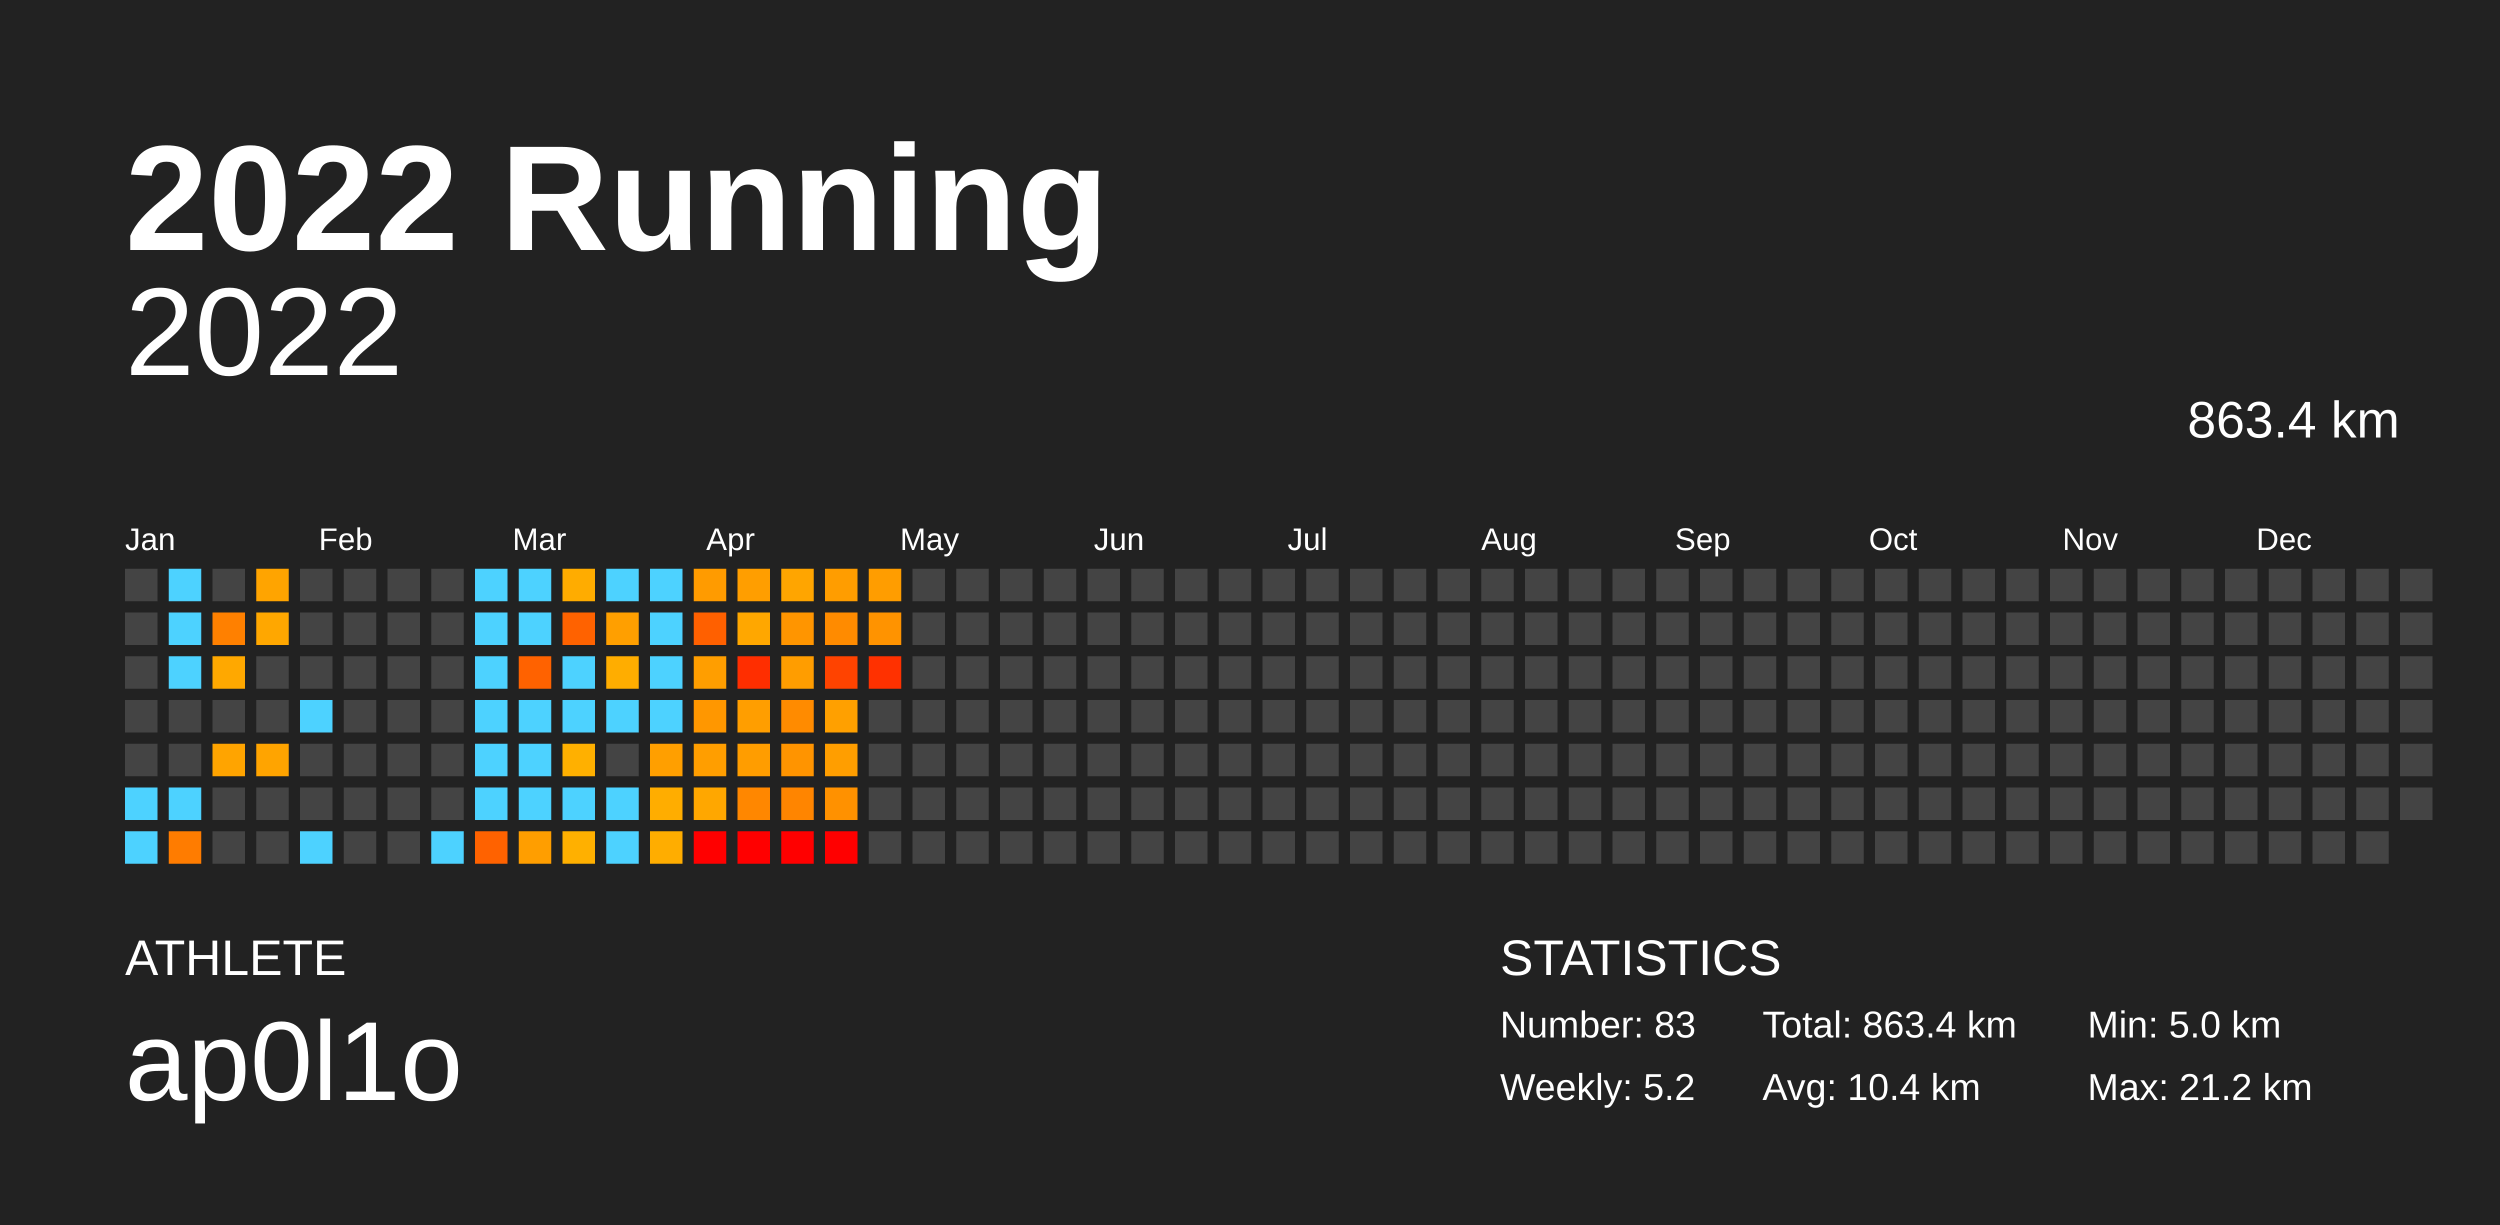
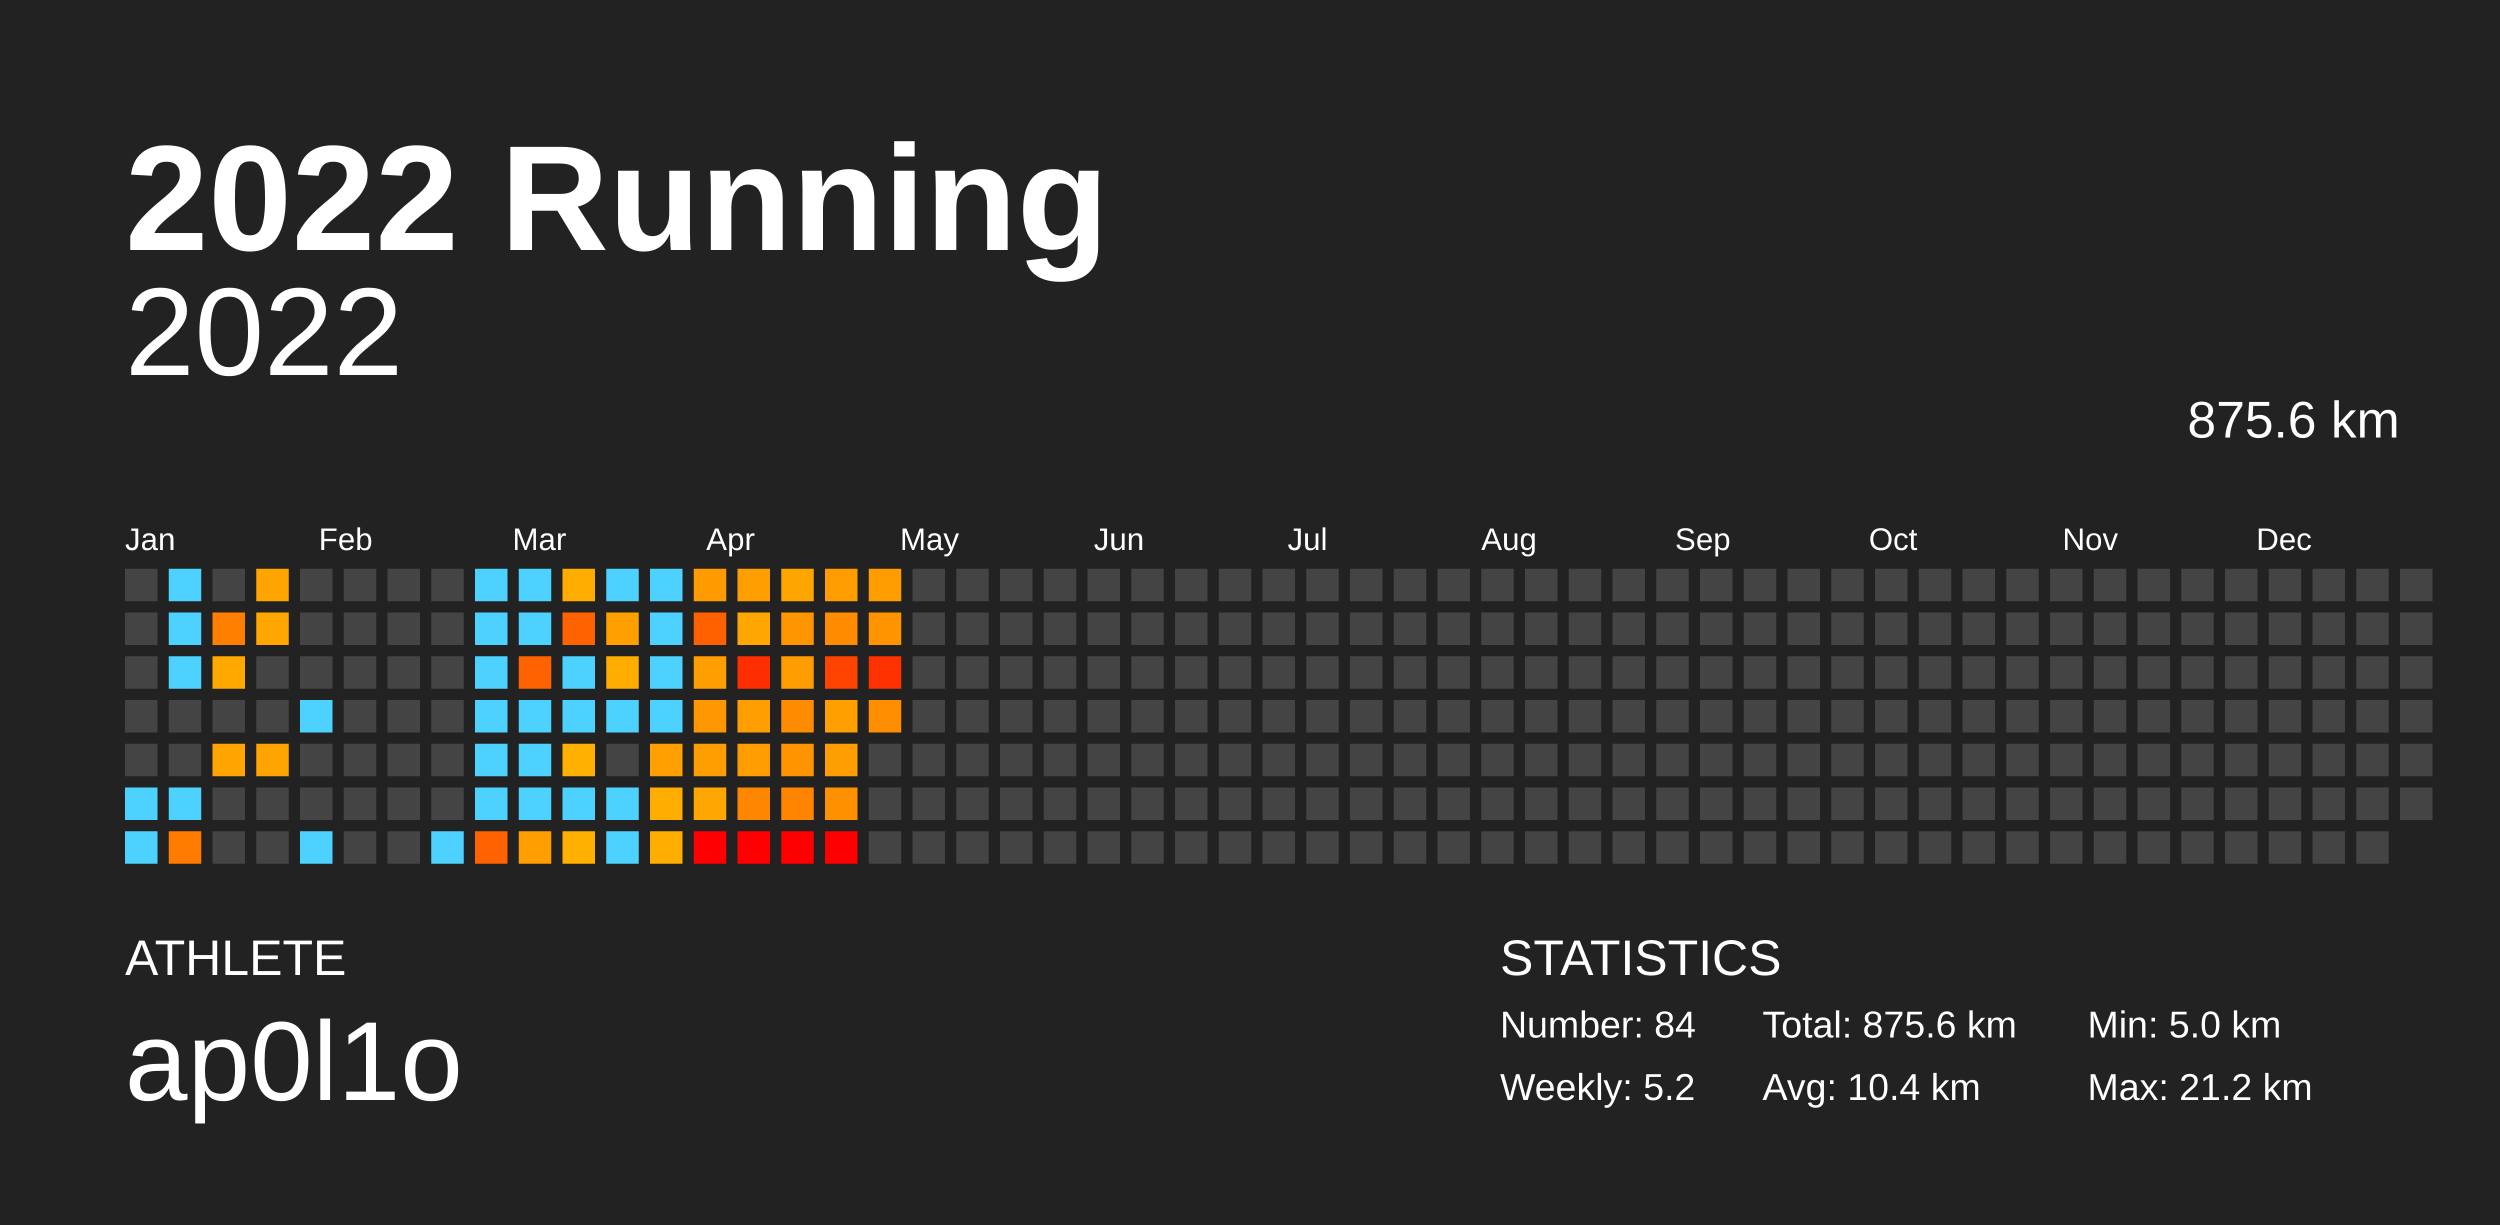
<svg xmlns="http://www.w3.org/2000/svg" baseProfile="full" height="98mm" version="1.1" viewBox="0,0,200,98" width="200mm">
  <defs />
  <rect fill="#222222" height="98" width="200" x="0" y="0" />
  <text fill="#FFFFFF" style="font-size:12px; font-family:Arial; font-weight:bold;" x="10" y="20">2022 Running</text>
  <text fill="#FFFFFF" style="font-size:4px; font-family:Arial" x="10" y="78">ATHLETE</text>
  <text fill="#FFFFFF" style="font-size:9px; font-family:Arial" x="10" y="88">ap0l1o</text>
  <text fill="#FFFFFF" style="font-size:4px; font-family:Arial" x="120" y="78">STATISTICS</text>
-   <text fill="#FFFFFF" style="font-size:3px; font-family:Arial" x="120" y="83">Number: 83</text>
+   <text fill="#FFFFFF" style="font-size:3px; font-family:Arial" x="120" y="83">Number: 84</text>
  <text fill="#FFFFFF" style="font-size:3px; font-family:Arial" x="120" y="88">Weekly: 5.2</text>
-   <text fill="#FFFFFF" style="font-size:3px; font-family:Arial" x="141" y="83">Total: 863.4 km</text>
+   <text fill="#FFFFFF" style="font-size:3px; font-family:Arial" x="141" y="83">Total: 875.6 km</text>
  <text fill="#FFFFFF" style="font-size:3px; font-family:Arial" x="141" y="88">Avg: 10.4 km</text>
  <text fill="#FFFFFF" style="font-size:3px; font-family:Arial" x="167" y="83">Min: 5.0 km</text>
  <text fill="#FFFFFF" style="font-size:3px; font-family:Arial" x="167" y="88">Max: 21.2 km</text>
  <text alignment-baseline="hanging" fill="#FFFFFF" style="font-size:10.0px; font-family:Arial;" x="10" y="30">2022</text>
-   <text alignment-baseline="hanging" fill="#FFFFFF" style="font-size:4.125px; font-family:Arial;" x="175" y="35">863.4 km</text>
+   <text alignment-baseline="hanging" fill="#FFFFFF" style="font-size:4.125px; font-family:Arial;" x="175" y="35">875.6 km</text>
  <text fill="#FFFFFF" style="font-size:2.5px; font-family:Arial" x="10.0" y="44">Jan</text>
  <text fill="#FFFFFF" style="font-size:2.5px; font-family:Arial" x="25.5" y="44">Feb</text>
  <text fill="#FFFFFF" style="font-size:2.5px; font-family:Arial" x="41.0" y="44">Mar</text>
  <text fill="#FFFFFF" style="font-size:2.5px; font-family:Arial" x="56.5" y="44">Apr</text>
  <text fill="#FFFFFF" style="font-size:2.5px; font-family:Arial" x="72.0" y="44">May</text>
  <text fill="#FFFFFF" style="font-size:2.5px; font-family:Arial" x="87.5" y="44">Jun</text>
  <text fill="#FFFFFF" style="font-size:2.5px; font-family:Arial" x="103.0" y="44">Jul</text>
  <text fill="#FFFFFF" style="font-size:2.5px; font-family:Arial" x="118.5" y="44">Aug</text>
  <text fill="#FFFFFF" style="font-size:2.5px; font-family:Arial" x="134.0" y="44">Sep</text>
  <text fill="#FFFFFF" style="font-size:2.5px; font-family:Arial" x="149.5" y="44">Oct</text>
  <text fill="#FFFFFF" style="font-size:2.5px; font-family:Arial" x="165.0" y="44">Nov</text>
  <text fill="#FFFFFF" style="font-size:2.5px; font-family:Arial" x="180.5" y="44">Dec</text>
  <rect fill="#444444" height="2.6" width="2.6" x="10.0" y="45.5" />
  <rect fill="#444444" height="2.6" width="2.6" x="10.0" y="49.0" />
  <rect fill="#444444" height="2.6" width="2.6" x="10.0" y="52.5" />
  <rect fill="#444444" height="2.6" width="2.6" x="10.0" y="56.0" />
  <rect fill="#444444" height="2.6" width="2.6" x="10.0" y="59.5" />
  <rect fill="#4dd2ff" height="2.6" width="2.6" x="10.0" y="63.0" />
  <rect fill="#4dd2ff" height="2.6" width="2.6" x="10.0" y="66.5" />
  <rect fill="#4dd2ff" height="2.6" width="2.6" x="13.5" y="45.5" />
  <rect fill="#4dd2ff" height="2.6" width="2.6" x="13.5" y="49.0" />
  <rect fill="#4dd2ff" height="2.6" width="2.6" x="13.5" y="52.5" />
  <rect fill="#444444" height="2.6" width="2.6" x="13.5" y="56.0" />
  <rect fill="#444444" height="2.6" width="2.6" x="13.5" y="59.5" />
  <rect fill="#4dd2ff" height="2.6" width="2.6" x="13.5" y="63.0" />
  <rect fill="#ff7c00" height="2.6" width="2.6" x="13.5" y="66.5" />
  <rect fill="#444444" height="2.6" width="2.6" x="17.0" y="45.5" />
  <rect fill="#ff8000" height="2.6" width="2.6" x="17.0" y="49.0" />
  <rect fill="#ffa800" height="2.6" width="2.6" x="17.0" y="52.5" />
  <rect fill="#444444" height="2.6" width="2.6" x="17.0" y="56.0" />
  <rect fill="#ffa400" height="2.6" width="2.6" x="17.0" y="59.5" />
  <rect fill="#444444" height="2.6" width="2.6" x="17.0" y="63.0" />
  <rect fill="#444444" height="2.6" width="2.6" x="17.0" y="66.5" />
  <rect fill="#ffa400" height="2.6" width="2.6" x="20.5" y="45.5" />
  <rect fill="#ffa700" height="2.6" width="2.6" x="20.5" y="49.0" />
  <rect fill="#444444" height="2.6" width="2.6" x="20.5" y="52.5" />
  <rect fill="#444444" height="2.6" width="2.6" x="20.5" y="56.0" />
  <rect fill="#ffa400" height="2.6" width="2.6" x="20.5" y="59.5" />
  <rect fill="#444444" height="2.6" width="2.6" x="20.5" y="63.0" />
  <rect fill="#444444" height="2.6" width="2.6" x="20.5" y="66.5" />
  <rect fill="#444444" height="2.6" width="2.6" x="24.0" y="45.5" />
  <rect fill="#444444" height="2.6" width="2.6" x="24.0" y="49.0" />
  <rect fill="#444444" height="2.6" width="2.6" x="24.0" y="52.5" />
  <rect fill="#4dd2ff" height="2.6" width="2.6" x="24.0" y="56.0" />
  <rect fill="#444444" height="2.6" width="2.6" x="24.0" y="59.5" />
  <rect fill="#444444" height="2.6" width="2.6" x="24.0" y="63.0" />
  <rect fill="#4dd2ff" height="2.6" width="2.6" x="24.0" y="66.5" />
  <rect fill="#444444" height="2.6" width="2.6" x="27.5" y="45.5" />
  <rect fill="#444444" height="2.6" width="2.6" x="27.5" y="49.0" />
  <rect fill="#444444" height="2.6" width="2.6" x="27.5" y="52.5" />
  <rect fill="#444444" height="2.6" width="2.6" x="27.5" y="56.0" />
  <rect fill="#444444" height="2.6" width="2.6" x="27.5" y="59.5" />
  <rect fill="#444444" height="2.6" width="2.6" x="27.5" y="63.0" />
  <rect fill="#444444" height="2.6" width="2.6" x="27.5" y="66.5" />
  <rect fill="#444444" height="2.6" width="2.6" x="31.0" y="45.5" />
  <rect fill="#444444" height="2.6" width="2.6" x="31.0" y="49.0" />
  <rect fill="#444444" height="2.6" width="2.6" x="31.0" y="52.5" />
  <rect fill="#444444" height="2.6" width="2.6" x="31.0" y="56.0" />
  <rect fill="#444444" height="2.6" width="2.6" x="31.0" y="59.5" />
  <rect fill="#444444" height="2.6" width="2.6" x="31.0" y="63.0" />
  <rect fill="#444444" height="2.6" width="2.6" x="31.0" y="66.5" />
  <rect fill="#444444" height="2.6" width="2.6" x="34.5" y="45.5" />
  <rect fill="#444444" height="2.6" width="2.6" x="34.5" y="49.0" />
  <rect fill="#444444" height="2.6" width="2.6" x="34.5" y="52.5" />
  <rect fill="#444444" height="2.6" width="2.6" x="34.5" y="56.0" />
  <rect fill="#444444" height="2.6" width="2.6" x="34.5" y="59.5" />
  <rect fill="#444444" height="2.6" width="2.6" x="34.5" y="63.0" />
  <rect fill="#4dd2ff" height="2.6" width="2.6" x="34.5" y="66.5" />
  <rect fill="#4dd2ff" height="2.6" width="2.6" x="38.0" y="45.5" />
  <rect fill="#4dd2ff" height="2.6" width="2.6" x="38.0" y="49.0" />
  <rect fill="#4dd2ff" height="2.6" width="2.6" x="38.0" y="52.5" />
  <rect fill="#4dd2ff" height="2.6" width="2.6" x="38.0" y="56.0" />
  <rect fill="#4dd2ff" height="2.6" width="2.6" x="38.0" y="59.5" />
  <rect fill="#4dd2ff" height="2.6" width="2.6" x="38.0" y="63.0" />
  <rect fill="#ff6200" height="2.6" width="2.6" x="38.0" y="66.5" />
  <rect fill="#4dd2ff" height="2.6" width="2.6" x="41.5" y="45.5" />
  <rect fill="#4dd2ff" height="2.6" width="2.6" x="41.5" y="49.0" />
  <rect fill="#ff6200" height="2.6" width="2.6" x="41.5" y="52.5" />
  <rect fill="#4dd2ff" height="2.6" width="2.6" x="41.5" y="56.0" />
  <rect fill="#4dd2ff" height="2.6" width="2.6" x="41.5" y="59.5" />
  <rect fill="#4dd2ff" height="2.6" width="2.6" x="41.5" y="63.0" />
  <rect fill="#ff9e00" height="2.6" width="2.6" x="41.5" y="66.5" />
  <rect fill="#ffac00" height="2.6" width="2.6" x="45.0" y="45.5" />
  <rect fill="#ff6200" height="2.6" width="2.6" x="45.0" y="49.0" />
  <rect fill="#4dd2ff" height="2.6" width="2.6" x="45.0" y="52.5" />
  <rect fill="#4dd2ff" height="2.6" width="2.6" x="45.0" y="56.0" />
  <rect fill="#ffb000" height="2.6" width="2.6" x="45.0" y="59.5" />
  <rect fill="#4dd2ff" height="2.6" width="2.6" x="45.0" y="63.0" />
  <rect fill="#ffb000" height="2.6" width="2.6" x="45.0" y="66.5" />
  <rect fill="#4dd2ff" height="2.6" width="2.6" x="48.5" y="45.5" />
  <rect fill="#ff9f00" height="2.6" width="2.6" x="48.5" y="49.0" />
  <rect fill="#ffad00" height="2.6" width="2.6" x="48.5" y="52.5" />
  <rect fill="#4dd2ff" height="2.6" width="2.6" x="48.5" y="56.0" />
  <rect fill="#444444" height="2.6" width="2.6" x="48.5" y="59.5" />
  <rect fill="#4dd2ff" height="2.6" width="2.6" x="48.5" y="63.0" />
  <rect fill="#4dd2ff" height="2.6" width="2.6" x="48.5" y="66.5" />
  <rect fill="#4dd2ff" height="2.6" width="2.6" x="52.0" y="45.5" />
  <rect fill="#4dd2ff" height="2.6" width="2.6" x="52.0" y="49.0" />
  <rect fill="#4dd2ff" height="2.6" width="2.6" x="52.0" y="52.5" />
  <rect fill="#4dd2ff" height="2.6" width="2.6" x="52.0" y="56.0" />
  <rect fill="#ff9f00" height="2.6" width="2.6" x="52.0" y="59.5" />
  <rect fill="#ffad00" height="2.6" width="2.6" x="52.0" y="63.0" />
  <rect fill="#ffad00" height="2.6" width="2.6" x="52.0" y="66.5" />
  <rect fill="#ff9b00" height="2.6" width="2.6" x="55.5" y="45.5" />
  <rect fill="#ff6000" height="2.6" width="2.6" x="55.5" y="49.0" />
  <rect fill="#ff9e00" height="2.6" width="2.6" x="55.5" y="52.5" />
  <rect fill="#ff9700" height="2.6" width="2.6" x="55.5" y="56.0" />
  <rect fill="#ff9e00" height="2.6" width="2.6" x="55.5" y="59.5" />
  <rect fill="#ffa700" height="2.6" width="2.6" x="55.5" y="63.0" />
  <rect fill="red" height="2.6" width="2.6" x="55.5" y="66.5" />
  <rect fill="#ff9e00" height="2.6" width="2.6" x="59.0" y="45.5" />
  <rect fill="#ffa700" height="2.6" width="2.6" x="59.0" y="49.0" />
  <rect fill="#ff2e00" height="2.6" width="2.6" x="59.0" y="52.5" />
  <rect fill="#ff9e00" height="2.6" width="2.6" x="59.0" y="56.0" />
  <rect fill="#ff9d00" height="2.6" width="2.6" x="59.0" y="59.5" />
  <rect fill="#ff8700" height="2.6" width="2.6" x="59.0" y="63.0" />
  <rect fill="red" height="2.6" width="2.6" x="59.0" y="66.5" />
  <rect fill="#ffa500" height="2.6" width="2.6" x="62.5" y="45.5" />
  <rect fill="#ff9500" height="2.6" width="2.6" x="62.5" y="49.0" />
  <rect fill="#ff9d00" height="2.6" width="2.6" x="62.5" y="52.5" />
  <rect fill="#ff8b00" height="2.6" width="2.6" x="62.5" y="56.0" />
  <rect fill="#ff9400" height="2.6" width="2.6" x="62.5" y="59.5" />
  <rect fill="#ff8500" height="2.6" width="2.6" x="62.5" y="63.0" />
  <rect fill="red" height="2.6" width="2.6" x="62.5" y="66.5" />
  <rect fill="#ff9d00" height="2.6" width="2.6" x="66.0" y="45.5" />
  <rect fill="#ff8b00" height="2.6" width="2.6" x="66.0" y="49.0" />
  <rect fill="#ff4300" height="2.6" width="2.6" x="66.0" y="52.5" />
  <rect fill="#ffa000" height="2.6" width="2.6" x="66.0" y="56.0" />
  <rect fill="#ff9e00" height="2.6" width="2.6" x="66.0" y="59.5" />
  <rect fill="#ff9100" height="2.6" width="2.6" x="66.0" y="63.0" />
  <rect fill="red" height="2.6" width="2.6" x="66.0" y="66.5" />
  <rect fill="#ff9d00" height="2.6" width="2.6" x="69.5" y="45.5" />
  <rect fill="#ff9300" height="2.6" width="2.6" x="69.5" y="49.0" />
  <rect fill="#ff3100" height="2.6" width="2.6" x="69.5" y="52.5" />
-   <rect fill="#444444" height="2.6" width="2.6" x="69.5" y="56.0" />
+   <rect fill="#ff8d00" height="2.6" width="2.6" x="69.5" y="56.0" />
  <rect fill="#444444" height="2.6" width="2.6" x="69.5" y="59.5" />
  <rect fill="#444444" height="2.6" width="2.6" x="69.5" y="63.0" />
  <rect fill="#444444" height="2.6" width="2.6" x="69.5" y="66.5" />
  <rect fill="#444444" height="2.6" width="2.6" x="73.0" y="45.5" />
  <rect fill="#444444" height="2.6" width="2.6" x="73.0" y="49.0" />
  <rect fill="#444444" height="2.6" width="2.6" x="73.0" y="52.5" />
  <rect fill="#444444" height="2.6" width="2.6" x="73.0" y="56.0" />
  <rect fill="#444444" height="2.6" width="2.6" x="73.0" y="59.5" />
  <rect fill="#444444" height="2.6" width="2.6" x="73.0" y="63.0" />
  <rect fill="#444444" height="2.6" width="2.6" x="73.0" y="66.5" />
  <rect fill="#444444" height="2.6" width="2.6" x="76.5" y="45.5" />
  <rect fill="#444444" height="2.6" width="2.6" x="76.5" y="49.0" />
  <rect fill="#444444" height="2.6" width="2.6" x="76.5" y="52.5" />
  <rect fill="#444444" height="2.6" width="2.6" x="76.5" y="56.0" />
  <rect fill="#444444" height="2.6" width="2.6" x="76.5" y="59.5" />
  <rect fill="#444444" height="2.6" width="2.6" x="76.5" y="63.0" />
  <rect fill="#444444" height="2.6" width="2.6" x="76.5" y="66.5" />
  <rect fill="#444444" height="2.6" width="2.6" x="80.0" y="45.5" />
  <rect fill="#444444" height="2.6" width="2.6" x="80.0" y="49.0" />
  <rect fill="#444444" height="2.6" width="2.6" x="80.0" y="52.5" />
  <rect fill="#444444" height="2.6" width="2.6" x="80.0" y="56.0" />
  <rect fill="#444444" height="2.6" width="2.6" x="80.0" y="59.5" />
  <rect fill="#444444" height="2.6" width="2.6" x="80.0" y="63.0" />
  <rect fill="#444444" height="2.6" width="2.6" x="80.0" y="66.5" />
  <rect fill="#444444" height="2.6" width="2.6" x="83.5" y="45.5" />
  <rect fill="#444444" height="2.6" width="2.6" x="83.5" y="49.0" />
  <rect fill="#444444" height="2.6" width="2.6" x="83.5" y="52.5" />
  <rect fill="#444444" height="2.6" width="2.6" x="83.5" y="56.0" />
  <rect fill="#444444" height="2.6" width="2.6" x="83.5" y="59.5" />
  <rect fill="#444444" height="2.6" width="2.6" x="83.5" y="63.0" />
  <rect fill="#444444" height="2.6" width="2.6" x="83.5" y="66.5" />
  <rect fill="#444444" height="2.6" width="2.6" x="87.0" y="45.5" />
  <rect fill="#444444" height="2.6" width="2.6" x="87.0" y="49.0" />
  <rect fill="#444444" height="2.6" width="2.6" x="87.0" y="52.5" />
  <rect fill="#444444" height="2.6" width="2.6" x="87.0" y="56.0" />
  <rect fill="#444444" height="2.6" width="2.6" x="87.0" y="59.5" />
  <rect fill="#444444" height="2.6" width="2.6" x="87.0" y="63.0" />
  <rect fill="#444444" height="2.6" width="2.6" x="87.0" y="66.5" />
  <rect fill="#444444" height="2.6" width="2.6" x="90.5" y="45.5" />
  <rect fill="#444444" height="2.6" width="2.6" x="90.5" y="49.0" />
  <rect fill="#444444" height="2.6" width="2.6" x="90.5" y="52.5" />
  <rect fill="#444444" height="2.6" width="2.6" x="90.5" y="56.0" />
  <rect fill="#444444" height="2.6" width="2.6" x="90.5" y="59.5" />
  <rect fill="#444444" height="2.6" width="2.6" x="90.5" y="63.0" />
  <rect fill="#444444" height="2.6" width="2.6" x="90.5" y="66.5" />
  <rect fill="#444444" height="2.6" width="2.6" x="94.0" y="45.5" />
  <rect fill="#444444" height="2.6" width="2.6" x="94.0" y="49.0" />
  <rect fill="#444444" height="2.6" width="2.6" x="94.0" y="52.5" />
  <rect fill="#444444" height="2.6" width="2.6" x="94.0" y="56.0" />
  <rect fill="#444444" height="2.6" width="2.6" x="94.0" y="59.5" />
  <rect fill="#444444" height="2.6" width="2.6" x="94.0" y="63.0" />
  <rect fill="#444444" height="2.6" width="2.6" x="94.0" y="66.5" />
  <rect fill="#444444" height="2.6" width="2.6" x="97.5" y="45.5" />
  <rect fill="#444444" height="2.6" width="2.6" x="97.5" y="49.0" />
  <rect fill="#444444" height="2.6" width="2.6" x="97.5" y="52.5" />
  <rect fill="#444444" height="2.6" width="2.6" x="97.5" y="56.0" />
  <rect fill="#444444" height="2.6" width="2.6" x="97.5" y="59.5" />
  <rect fill="#444444" height="2.6" width="2.6" x="97.5" y="63.0" />
  <rect fill="#444444" height="2.6" width="2.6" x="97.5" y="66.5" />
  <rect fill="#444444" height="2.6" width="2.6" x="101.0" y="45.5" />
  <rect fill="#444444" height="2.6" width="2.6" x="101.0" y="49.0" />
  <rect fill="#444444" height="2.6" width="2.6" x="101.0" y="52.5" />
  <rect fill="#444444" height="2.6" width="2.6" x="101.0" y="56.0" />
  <rect fill="#444444" height="2.6" width="2.6" x="101.0" y="59.5" />
  <rect fill="#444444" height="2.6" width="2.6" x="101.0" y="63.0" />
  <rect fill="#444444" height="2.6" width="2.6" x="101.0" y="66.5" />
  <rect fill="#444444" height="2.6" width="2.6" x="104.5" y="45.5" />
  <rect fill="#444444" height="2.6" width="2.6" x="104.5" y="49.0" />
  <rect fill="#444444" height="2.6" width="2.6" x="104.5" y="52.5" />
  <rect fill="#444444" height="2.6" width="2.6" x="104.5" y="56.0" />
  <rect fill="#444444" height="2.6" width="2.6" x="104.5" y="59.5" />
  <rect fill="#444444" height="2.6" width="2.6" x="104.5" y="63.0" />
  <rect fill="#444444" height="2.6" width="2.6" x="104.5" y="66.5" />
  <rect fill="#444444" height="2.6" width="2.6" x="108.0" y="45.5" />
  <rect fill="#444444" height="2.6" width="2.6" x="108.0" y="49.0" />
  <rect fill="#444444" height="2.6" width="2.6" x="108.0" y="52.5" />
  <rect fill="#444444" height="2.6" width="2.6" x="108.0" y="56.0" />
  <rect fill="#444444" height="2.6" width="2.6" x="108.0" y="59.5" />
  <rect fill="#444444" height="2.6" width="2.6" x="108.0" y="63.0" />
  <rect fill="#444444" height="2.6" width="2.6" x="108.0" y="66.5" />
  <rect fill="#444444" height="2.6" width="2.6" x="111.5" y="45.5" />
  <rect fill="#444444" height="2.6" width="2.6" x="111.5" y="49.0" />
  <rect fill="#444444" height="2.6" width="2.6" x="111.5" y="52.5" />
  <rect fill="#444444" height="2.6" width="2.6" x="111.5" y="56.0" />
  <rect fill="#444444" height="2.6" width="2.6" x="111.5" y="59.5" />
  <rect fill="#444444" height="2.6" width="2.6" x="111.5" y="63.0" />
  <rect fill="#444444" height="2.6" width="2.6" x="111.5" y="66.5" />
  <rect fill="#444444" height="2.6" width="2.6" x="115.0" y="45.5" />
  <rect fill="#444444" height="2.6" width="2.6" x="115.0" y="49.0" />
  <rect fill="#444444" height="2.6" width="2.6" x="115.0" y="52.5" />
  <rect fill="#444444" height="2.6" width="2.6" x="115.0" y="56.0" />
  <rect fill="#444444" height="2.6" width="2.6" x="115.0" y="59.5" />
  <rect fill="#444444" height="2.6" width="2.6" x="115.0" y="63.0" />
  <rect fill="#444444" height="2.6" width="2.6" x="115.0" y="66.5" />
  <rect fill="#444444" height="2.6" width="2.6" x="118.5" y="45.5" />
  <rect fill="#444444" height="2.6" width="2.6" x="118.5" y="49.0" />
  <rect fill="#444444" height="2.6" width="2.6" x="118.5" y="52.5" />
  <rect fill="#444444" height="2.6" width="2.6" x="118.5" y="56.0" />
  <rect fill="#444444" height="2.6" width="2.6" x="118.5" y="59.5" />
  <rect fill="#444444" height="2.6" width="2.6" x="118.5" y="63.0" />
  <rect fill="#444444" height="2.6" width="2.6" x="118.5" y="66.5" />
  <rect fill="#444444" height="2.6" width="2.6" x="122.0" y="45.5" />
  <rect fill="#444444" height="2.6" width="2.6" x="122.0" y="49.0" />
  <rect fill="#444444" height="2.6" width="2.6" x="122.0" y="52.5" />
  <rect fill="#444444" height="2.6" width="2.6" x="122.0" y="56.0" />
  <rect fill="#444444" height="2.6" width="2.6" x="122.0" y="59.5" />
  <rect fill="#444444" height="2.6" width="2.6" x="122.0" y="63.0" />
  <rect fill="#444444" height="2.6" width="2.6" x="122.0" y="66.5" />
  <rect fill="#444444" height="2.6" width="2.6" x="125.5" y="45.5" />
  <rect fill="#444444" height="2.6" width="2.6" x="125.5" y="49.0" />
  <rect fill="#444444" height="2.6" width="2.6" x="125.5" y="52.5" />
  <rect fill="#444444" height="2.6" width="2.6" x="125.5" y="56.0" />
  <rect fill="#444444" height="2.6" width="2.6" x="125.5" y="59.5" />
  <rect fill="#444444" height="2.6" width="2.6" x="125.5" y="63.0" />
  <rect fill="#444444" height="2.6" width="2.6" x="125.5" y="66.5" />
  <rect fill="#444444" height="2.6" width="2.6" x="129.0" y="45.5" />
  <rect fill="#444444" height="2.6" width="2.6" x="129.0" y="49.0" />
  <rect fill="#444444" height="2.6" width="2.6" x="129.0" y="52.5" />
  <rect fill="#444444" height="2.6" width="2.6" x="129.0" y="56.0" />
  <rect fill="#444444" height="2.6" width="2.6" x="129.0" y="59.5" />
  <rect fill="#444444" height="2.6" width="2.6" x="129.0" y="63.0" />
  <rect fill="#444444" height="2.6" width="2.6" x="129.0" y="66.5" />
  <rect fill="#444444" height="2.6" width="2.6" x="132.5" y="45.5" />
  <rect fill="#444444" height="2.6" width="2.6" x="132.5" y="49.0" />
  <rect fill="#444444" height="2.6" width="2.6" x="132.5" y="52.5" />
  <rect fill="#444444" height="2.6" width="2.6" x="132.5" y="56.0" />
  <rect fill="#444444" height="2.6" width="2.6" x="132.5" y="59.5" />
  <rect fill="#444444" height="2.6" width="2.6" x="132.5" y="63.0" />
  <rect fill="#444444" height="2.6" width="2.6" x="132.5" y="66.5" />
  <rect fill="#444444" height="2.6" width="2.6" x="136.0" y="45.5" />
  <rect fill="#444444" height="2.6" width="2.6" x="136.0" y="49.0" />
  <rect fill="#444444" height="2.6" width="2.6" x="136.0" y="52.5" />
  <rect fill="#444444" height="2.6" width="2.6" x="136.0" y="56.0" />
  <rect fill="#444444" height="2.6" width="2.6" x="136.0" y="59.5" />
  <rect fill="#444444" height="2.6" width="2.6" x="136.0" y="63.0" />
  <rect fill="#444444" height="2.6" width="2.6" x="136.0" y="66.5" />
  <rect fill="#444444" height="2.6" width="2.6" x="139.5" y="45.5" />
  <rect fill="#444444" height="2.6" width="2.6" x="139.5" y="49.0" />
  <rect fill="#444444" height="2.6" width="2.6" x="139.5" y="52.5" />
  <rect fill="#444444" height="2.6" width="2.6" x="139.5" y="56.0" />
  <rect fill="#444444" height="2.6" width="2.6" x="139.5" y="59.5" />
  <rect fill="#444444" height="2.6" width="2.6" x="139.5" y="63.0" />
  <rect fill="#444444" height="2.6" width="2.6" x="139.5" y="66.5" />
  <rect fill="#444444" height="2.6" width="2.6" x="143.0" y="45.5" />
  <rect fill="#444444" height="2.6" width="2.6" x="143.0" y="49.0" />
  <rect fill="#444444" height="2.6" width="2.6" x="143.0" y="52.5" />
  <rect fill="#444444" height="2.6" width="2.6" x="143.0" y="56.0" />
  <rect fill="#444444" height="2.6" width="2.6" x="143.0" y="59.5" />
  <rect fill="#444444" height="2.6" width="2.6" x="143.0" y="63.0" />
  <rect fill="#444444" height="2.6" width="2.6" x="143.0" y="66.5" />
  <rect fill="#444444" height="2.6" width="2.6" x="146.5" y="45.5" />
  <rect fill="#444444" height="2.6" width="2.6" x="146.5" y="49.0" />
  <rect fill="#444444" height="2.6" width="2.6" x="146.5" y="52.5" />
  <rect fill="#444444" height="2.6" width="2.6" x="146.5" y="56.0" />
  <rect fill="#444444" height="2.6" width="2.6" x="146.5" y="59.5" />
  <rect fill="#444444" height="2.6" width="2.6" x="146.5" y="63.0" />
  <rect fill="#444444" height="2.6" width="2.6" x="146.5" y="66.5" />
  <rect fill="#444444" height="2.6" width="2.6" x="150.0" y="45.5" />
  <rect fill="#444444" height="2.6" width="2.6" x="150.0" y="49.0" />
  <rect fill="#444444" height="2.6" width="2.6" x="150.0" y="52.5" />
  <rect fill="#444444" height="2.6" width="2.6" x="150.0" y="56.0" />
  <rect fill="#444444" height="2.6" width="2.6" x="150.0" y="59.5" />
  <rect fill="#444444" height="2.6" width="2.6" x="150.0" y="63.0" />
  <rect fill="#444444" height="2.6" width="2.6" x="150.0" y="66.5" />
  <rect fill="#444444" height="2.6" width="2.6" x="153.5" y="45.5" />
  <rect fill="#444444" height="2.6" width="2.6" x="153.5" y="49.0" />
  <rect fill="#444444" height="2.6" width="2.6" x="153.5" y="52.5" />
  <rect fill="#444444" height="2.6" width="2.6" x="153.5" y="56.0" />
  <rect fill="#444444" height="2.6" width="2.6" x="153.5" y="59.5" />
  <rect fill="#444444" height="2.6" width="2.6" x="153.5" y="63.0" />
  <rect fill="#444444" height="2.6" width="2.6" x="153.5" y="66.5" />
  <rect fill="#444444" height="2.6" width="2.6" x="157.0" y="45.5" />
  <rect fill="#444444" height="2.6" width="2.6" x="157.0" y="49.0" />
  <rect fill="#444444" height="2.6" width="2.6" x="157.0" y="52.5" />
  <rect fill="#444444" height="2.6" width="2.6" x="157.0" y="56.0" />
  <rect fill="#444444" height="2.6" width="2.6" x="157.0" y="59.5" />
  <rect fill="#444444" height="2.6" width="2.6" x="157.0" y="63.0" />
  <rect fill="#444444" height="2.6" width="2.6" x="157.0" y="66.5" />
  <rect fill="#444444" height="2.6" width="2.6" x="160.5" y="45.5" />
  <rect fill="#444444" height="2.6" width="2.6" x="160.5" y="49.0" />
  <rect fill="#444444" height="2.6" width="2.6" x="160.5" y="52.5" />
  <rect fill="#444444" height="2.6" width="2.6" x="160.5" y="56.0" />
  <rect fill="#444444" height="2.6" width="2.6" x="160.5" y="59.5" />
  <rect fill="#444444" height="2.6" width="2.6" x="160.5" y="63.0" />
  <rect fill="#444444" height="2.6" width="2.6" x="160.5" y="66.5" />
  <rect fill="#444444" height="2.6" width="2.6" x="164.0" y="45.5" />
  <rect fill="#444444" height="2.6" width="2.6" x="164.0" y="49.0" />
  <rect fill="#444444" height="2.6" width="2.6" x="164.0" y="52.5" />
  <rect fill="#444444" height="2.6" width="2.6" x="164.0" y="56.0" />
  <rect fill="#444444" height="2.6" width="2.6" x="164.0" y="59.5" />
  <rect fill="#444444" height="2.6" width="2.6" x="164.0" y="63.0" />
  <rect fill="#444444" height="2.6" width="2.6" x="164.0" y="66.5" />
  <rect fill="#444444" height="2.6" width="2.6" x="167.5" y="45.5" />
  <rect fill="#444444" height="2.6" width="2.6" x="167.5" y="49.0" />
  <rect fill="#444444" height="2.6" width="2.6" x="167.5" y="52.5" />
  <rect fill="#444444" height="2.6" width="2.6" x="167.5" y="56.0" />
  <rect fill="#444444" height="2.6" width="2.6" x="167.5" y="59.5" />
  <rect fill="#444444" height="2.6" width="2.6" x="167.5" y="63.0" />
  <rect fill="#444444" height="2.6" width="2.6" x="167.5" y="66.5" />
  <rect fill="#444444" height="2.6" width="2.6" x="171.0" y="45.5" />
  <rect fill="#444444" height="2.6" width="2.6" x="171.0" y="49.0" />
  <rect fill="#444444" height="2.6" width="2.6" x="171.0" y="52.5" />
  <rect fill="#444444" height="2.6" width="2.6" x="171.0" y="56.0" />
  <rect fill="#444444" height="2.6" width="2.6" x="171.0" y="59.5" />
  <rect fill="#444444" height="2.6" width="2.6" x="171.0" y="63.0" />
  <rect fill="#444444" height="2.6" width="2.6" x="171.0" y="66.5" />
  <rect fill="#444444" height="2.6" width="2.6" x="174.5" y="45.5" />
  <rect fill="#444444" height="2.6" width="2.6" x="174.5" y="49.0" />
  <rect fill="#444444" height="2.6" width="2.6" x="174.5" y="52.5" />
  <rect fill="#444444" height="2.6" width="2.6" x="174.5" y="56.0" />
  <rect fill="#444444" height="2.6" width="2.6" x="174.5" y="59.5" />
  <rect fill="#444444" height="2.6" width="2.6" x="174.5" y="63.0" />
  <rect fill="#444444" height="2.6" width="2.6" x="174.5" y="66.5" />
  <rect fill="#444444" height="2.6" width="2.6" x="178.0" y="45.5" />
  <rect fill="#444444" height="2.6" width="2.6" x="178.0" y="49.0" />
  <rect fill="#444444" height="2.6" width="2.6" x="178.0" y="52.5" />
  <rect fill="#444444" height="2.6" width="2.6" x="178.0" y="56.0" />
  <rect fill="#444444" height="2.6" width="2.6" x="178.0" y="59.5" />
  <rect fill="#444444" height="2.6" width="2.6" x="178.0" y="63.0" />
  <rect fill="#444444" height="2.6" width="2.6" x="178.0" y="66.5" />
  <rect fill="#444444" height="2.6" width="2.6" x="181.5" y="45.5" />
  <rect fill="#444444" height="2.6" width="2.6" x="181.5" y="49.0" />
  <rect fill="#444444" height="2.6" width="2.6" x="181.5" y="52.5" />
  <rect fill="#444444" height="2.6" width="2.6" x="181.5" y="56.0" />
  <rect fill="#444444" height="2.6" width="2.6" x="181.5" y="59.5" />
  <rect fill="#444444" height="2.6" width="2.6" x="181.5" y="63.0" />
  <rect fill="#444444" height="2.6" width="2.6" x="181.5" y="66.5" />
  <rect fill="#444444" height="2.6" width="2.6" x="185.0" y="45.5" />
  <rect fill="#444444" height="2.6" width="2.6" x="185.0" y="49.0" />
  <rect fill="#444444" height="2.6" width="2.6" x="185.0" y="52.5" />
  <rect fill="#444444" height="2.6" width="2.6" x="185.0" y="56.0" />
  <rect fill="#444444" height="2.6" width="2.6" x="185.0" y="59.5" />
  <rect fill="#444444" height="2.6" width="2.6" x="185.0" y="63.0" />
  <rect fill="#444444" height="2.6" width="2.6" x="185.0" y="66.5" />
  <rect fill="#444444" height="2.6" width="2.6" x="188.5" y="45.5" />
  <rect fill="#444444" height="2.6" width="2.6" x="188.5" y="49.0" />
  <rect fill="#444444" height="2.6" width="2.6" x="188.5" y="52.5" />
  <rect fill="#444444" height="2.6" width="2.6" x="188.5" y="56.0" />
  <rect fill="#444444" height="2.6" width="2.6" x="188.5" y="59.5" />
  <rect fill="#444444" height="2.6" width="2.6" x="188.5" y="63.0" />
  <rect fill="#444444" height="2.6" width="2.6" x="188.5" y="66.5" />
  <rect fill="#444444" height="2.6" width="2.6" x="192.0" y="45.5" />
  <rect fill="#444444" height="2.6" width="2.6" x="192.0" y="49.0" />
  <rect fill="#444444" height="2.6" width="2.6" x="192.0" y="52.5" />
  <rect fill="#444444" height="2.6" width="2.6" x="192.0" y="56.0" />
  <rect fill="#444444" height="2.6" width="2.6" x="192.0" y="59.5" />
  <rect fill="#444444" height="2.6" width="2.6" x="192.0" y="63.0" />
</svg>
